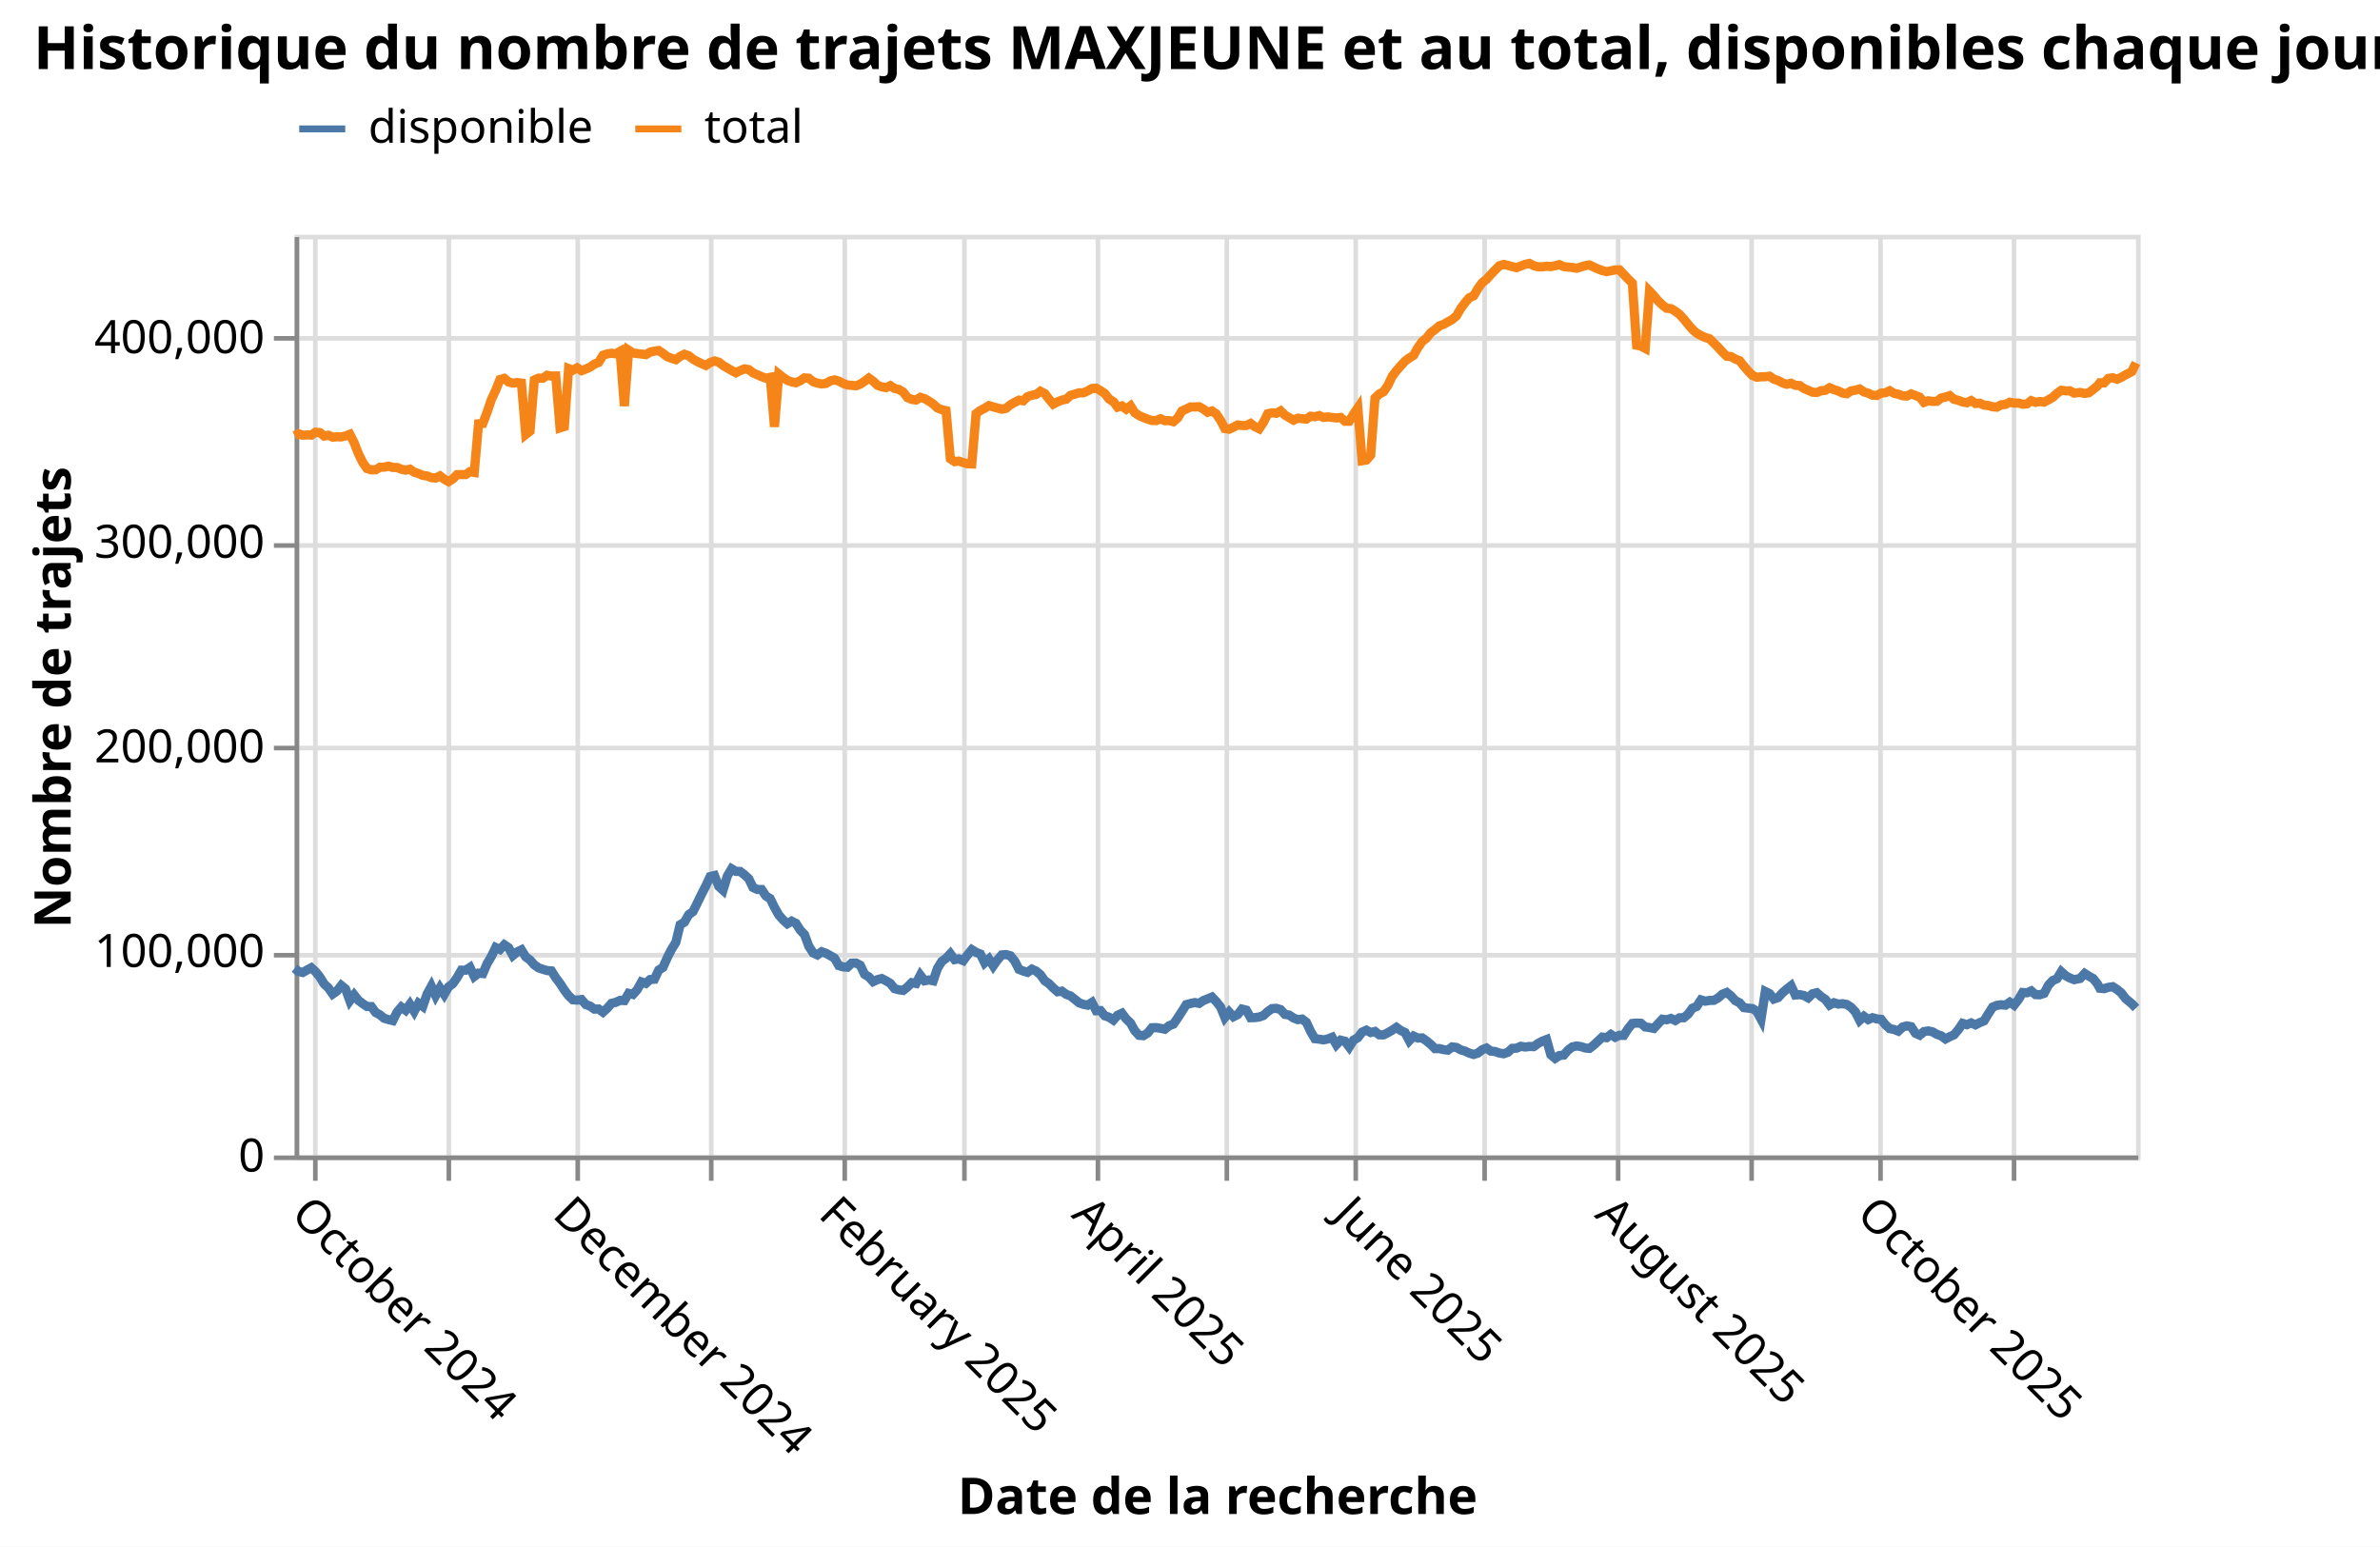
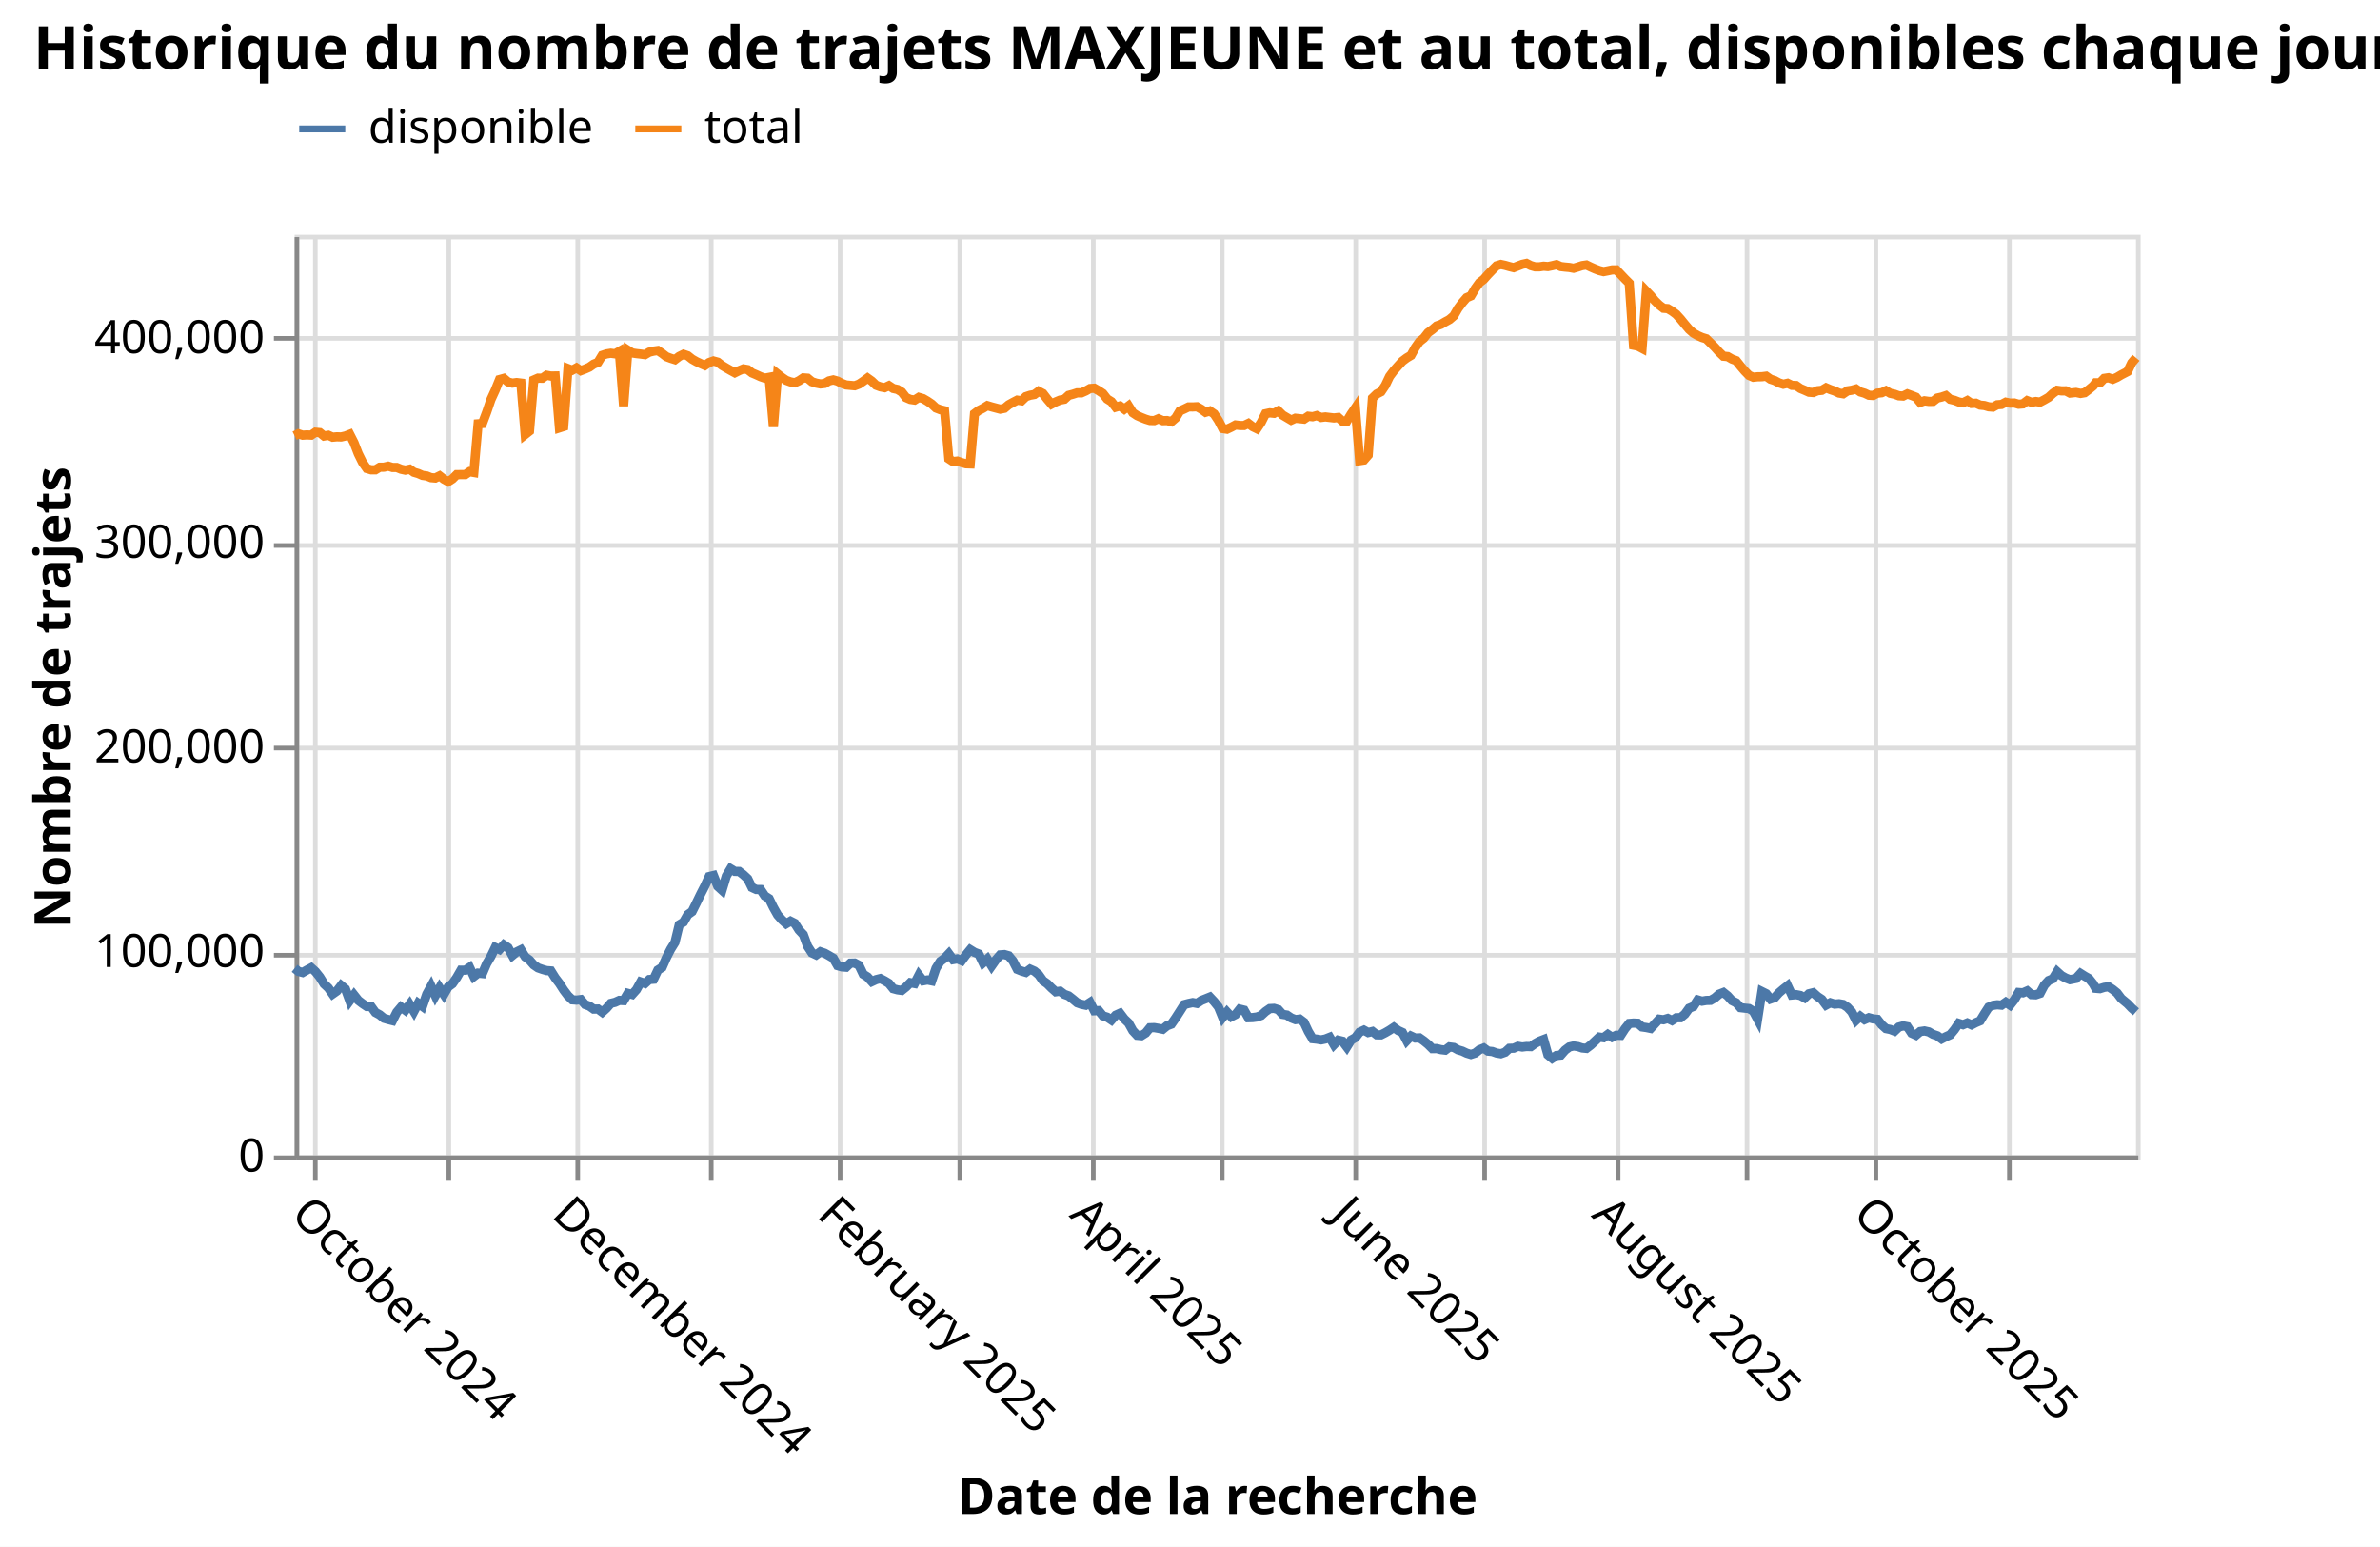
<svg xmlns="http://www.w3.org/2000/svg" version="1.1" class="marks" width="517" height="336" viewBox="0 0 517 336">
  <rect width="517" height="336" fill="white" />
  <g fill="none" stroke-miterlimit="10" transform="translate(64,51)">
    <g class="mark-group role-frame root" role="graphics-object" aria-roledescription="group mark container">
      <g transform="translate(0,0)">
        <path class="background" aria-hidden="true" d="M0.5,0.5h400v200h-400Z" stroke="#ddd" />
        <g>
          <g class="mark-group role-axis" aria-hidden="true">
            <g transform="translate(0.5,200.5)">
              <path class="background" aria-hidden="true" d="M0,0h0v0h0Z" pointer-events="none" />
              <g>
                <g class="mark-rule role-axis-grid" pointer-events="none">
                  <line transform="translate(4,-200)" x2="0" y2="200" stroke="#ddd" stroke-width="1" opacity="1" />
                  <line transform="translate(33,-200)" x2="0" y2="200" stroke="#ddd" stroke-width="1" opacity="1" />
                  <line transform="translate(61,-200)" x2="0" y2="200" stroke="#ddd" stroke-width="1" opacity="1" />
                  <line transform="translate(90,-200)" x2="0" y2="200" stroke="#ddd" stroke-width="1" opacity="1" />
-                   <line transform="translate(119,-200)" x2="0" y2="200" stroke="#ddd" stroke-width="1" opacity="1" />
-                   <line transform="translate(145,-200)" x2="0" y2="200" stroke="#ddd" stroke-width="1" opacity="1" />
-                   <line transform="translate(174,-200)" x2="0" y2="200" stroke="#ddd" stroke-width="1" opacity="1" />
-                   <line transform="translate(202,-200)" x2="0" y2="200" stroke="#ddd" stroke-width="1" opacity="1" />
+                   <line transform="translate(118,-200)" x2="0" y2="200" stroke="#ddd" stroke-width="1" opacity="1" />
+                   <line transform="translate(144,-200)" x2="0" y2="200" stroke="#ddd" stroke-width="1" opacity="1" />
+                   <line transform="translate(173,-200)" x2="0" y2="200" stroke="#ddd" stroke-width="1" opacity="1" />
+                   <line transform="translate(201,-200)" x2="0" y2="200" stroke="#ddd" stroke-width="1" opacity="1" />
                  <line transform="translate(230,-200)" x2="0" y2="200" stroke="#ddd" stroke-width="1" opacity="1" />
                  <line transform="translate(258,-200)" x2="0" y2="200" stroke="#ddd" stroke-width="1" opacity="1" />
                  <line transform="translate(287,-200)" x2="0" y2="200" stroke="#ddd" stroke-width="1" opacity="1" />
-                   <line transform="translate(316,-200)" x2="0" y2="200" stroke="#ddd" stroke-width="1" opacity="1" />
-                   <line transform="translate(344,-200)" x2="0" y2="200" stroke="#ddd" stroke-width="1" opacity="1" />
-                   <line transform="translate(373,-200)" x2="0" y2="200" stroke="#ddd" stroke-width="1" opacity="1" />
+                   <line transform="translate(315,-200)" x2="0" y2="200" stroke="#ddd" stroke-width="1" opacity="1" />
+                   <line transform="translate(343,-200)" x2="0" y2="200" stroke="#ddd" stroke-width="1" opacity="1" />
+                   <line transform="translate(372,-200)" x2="0" y2="200" stroke="#ddd" stroke-width="1" opacity="1" />
                </g>
              </g>
              <path class="foreground" aria-hidden="true" d="" pointer-events="none" display="none" />
            </g>
          </g>
          <g class="mark-group role-axis" aria-hidden="true">
            <g transform="translate(0.5,0.5)">
              <path class="background" aria-hidden="true" d="M0,0h0v0h0Z" pointer-events="none" />
              <g>
                <g class="mark-rule role-axis-grid" pointer-events="none">
                  <line transform="translate(0,200)" x2="400" y2="0" stroke="#ddd" stroke-width="1" opacity="1" />
                  <line transform="translate(0,156)" x2="400" y2="0" stroke="#ddd" stroke-width="1" opacity="1" />
                  <line transform="translate(0,111)" x2="400" y2="0" stroke="#ddd" stroke-width="1" opacity="1" />
                  <line transform="translate(0,67)" x2="400" y2="0" stroke="#ddd" stroke-width="1" opacity="1" />
                  <line transform="translate(0,22)" x2="400" y2="0" stroke="#ddd" stroke-width="1" opacity="1" />
                </g>
              </g>
              <path class="foreground" aria-hidden="true" d="" pointer-events="none" display="none" />
            </g>
          </g>
          <g class="mark-group role-axis" role="graphics-symbol" aria-roledescription="axis" aria-label="X-axis titled 'Date de la recherche' for a time scale with values from September 2024 to November 2025">
            <g transform="translate(0.5,200.5)">
              <path class="background" aria-hidden="true" d="M0,0h0v0h0Z" pointer-events="none" />
              <g>
                <g class="mark-rule role-axis-tick" pointer-events="none">
                  <line transform="translate(4,0)" x2="0" y2="5" stroke="#888" stroke-width="1" opacity="1" />
                  <line transform="translate(33,0)" x2="0" y2="5" stroke="#888" stroke-width="1" opacity="1" />
                  <line transform="translate(61,0)" x2="0" y2="5" stroke="#888" stroke-width="1" opacity="1" />
                  <line transform="translate(90,0)" x2="0" y2="5" stroke="#888" stroke-width="1" opacity="1" />
-                   <line transform="translate(119,0)" x2="0" y2="5" stroke="#888" stroke-width="1" opacity="1" />
-                   <line transform="translate(145,0)" x2="0" y2="5" stroke="#888" stroke-width="1" opacity="1" />
-                   <line transform="translate(174,0)" x2="0" y2="5" stroke="#888" stroke-width="1" opacity="1" />
-                   <line transform="translate(202,0)" x2="0" y2="5" stroke="#888" stroke-width="1" opacity="1" />
+                   <line transform="translate(118,0)" x2="0" y2="5" stroke="#888" stroke-width="1" opacity="1" />
+                   <line transform="translate(144,0)" x2="0" y2="5" stroke="#888" stroke-width="1" opacity="1" />
+                   <line transform="translate(173,0)" x2="0" y2="5" stroke="#888" stroke-width="1" opacity="1" />
+                   <line transform="translate(201,0)" x2="0" y2="5" stroke="#888" stroke-width="1" opacity="1" />
                  <line transform="translate(230,0)" x2="0" y2="5" stroke="#888" stroke-width="1" opacity="1" />
                  <line transform="translate(258,0)" x2="0" y2="5" stroke="#888" stroke-width="1" opacity="1" />
                  <line transform="translate(287,0)" x2="0" y2="5" stroke="#888" stroke-width="1" opacity="1" />
-                   <line transform="translate(316,0)" x2="0" y2="5" stroke="#888" stroke-width="1" opacity="1" />
-                   <line transform="translate(344,0)" x2="0" y2="5" stroke="#888" stroke-width="1" opacity="1" />
-                   <line transform="translate(373,0)" x2="0" y2="5" stroke="#888" stroke-width="1" opacity="1" />
+                   <line transform="translate(315,0)" x2="0" y2="5" stroke="#888" stroke-width="1" opacity="1" />
+                   <line transform="translate(343,0)" x2="0" y2="5" stroke="#888" stroke-width="1" opacity="1" />
+                   <line transform="translate(372,0)" x2="0" y2="5" stroke="#888" stroke-width="1" opacity="1" />
                </g>
                <g class="mark-text role-axis-label" pointer-events="none">
-                   <text text-anchor="start" transform="translate(4.069643,7) rotate(45) translate(0,8)" font-family="sans-serif" font-size="10px" fill="#000" opacity="1">October 2024</text>
-                   <text text-anchor="start" transform="translate(32.95342,7) rotate(45) translate(0,8)" font-family="sans-serif" font-size="10px" fill="#000" opacity="0">November 2024</text>
-                   <text text-anchor="start" transform="translate(60.90547,7) rotate(45) translate(0,8)" font-family="sans-serif" font-size="10px" fill="#000" opacity="1">December 2024</text>
-                   <text text-anchor="start" transform="translate(89.78925,7) rotate(45) translate(0,8)" font-family="sans-serif" font-size="10px" fill="#000" opacity="0">January 2025</text>
-                   <text text-anchor="start" transform="translate(118.673,7) rotate(45) translate(0,8)" font-family="sans-serif" font-size="10px" fill="#000" opacity="1">February 2025</text>
-                   <text text-anchor="start" transform="translate(144.7616,7) rotate(45) translate(0,8)" font-family="sans-serif" font-size="10px" fill="#000" opacity="0">March 2025</text>
-                   <text text-anchor="start" transform="translate(173.6454,7) rotate(45) translate(0,8)" font-family="sans-serif" font-size="10px" fill="#000" opacity="1">April 2025</text>
-                   <text text-anchor="start" transform="translate(201.5974,7) rotate(45) translate(0,8)" font-family="sans-serif" font-size="10px" fill="#000" opacity="0">May 2025</text>
-                   <text text-anchor="start" transform="translate(230.4812,7) rotate(45) translate(0,8)" font-family="sans-serif" font-size="10px" fill="#000" opacity="1">June 2025</text>
-                   <text text-anchor="start" transform="translate(258.4333,7) rotate(45) translate(0,8)" font-family="sans-serif" font-size="10px" fill="#000" opacity="0">July 2025</text>
-                   <text text-anchor="start" transform="translate(287.3171,7) rotate(45) translate(0,8)" font-family="sans-serif" font-size="10px" fill="#000" opacity="1">August 2025</text>
-                   <text text-anchor="start" transform="translate(316.2008,7) rotate(45) translate(0,8)" font-family="sans-serif" font-size="10px" fill="#000" opacity="0">September 2025</text>
-                   <text text-anchor="start" transform="translate(344.1529,7) rotate(45) translate(0,8)" font-family="sans-serif" font-size="10px" fill="#000" opacity="1">October 2025</text>
-                   <text text-anchor="start" transform="translate(373.0367,7) rotate(45) translate(0,8)" font-family="sans-serif" font-size="10px" fill="#000" opacity="0">November 2025</text>
+                   <text text-anchor="start" transform="translate(4.060182,7) rotate(45) translate(0,8)" font-family="sans-serif" font-size="10px" fill="#000" opacity="1">October 2024</text>
+                   <text text-anchor="start" transform="translate(32.87682,7) rotate(45) translate(0,8)" font-family="sans-serif" font-size="10px" fill="#000" opacity="0">November 2024</text>
+                   <text text-anchor="start" transform="translate(60.76388,7) rotate(45) translate(0,8)" font-family="sans-serif" font-size="10px" fill="#000" opacity="1">December 2024</text>
+                   <text text-anchor="start" transform="translate(89.58052,7) rotate(45) translate(0,8)" font-family="sans-serif" font-size="10px" fill="#000" opacity="0">January 2025</text>
+                   <text text-anchor="start" transform="translate(118.3972,7) rotate(45) translate(0,8)" font-family="sans-serif" font-size="10px" fill="#000" opacity="1">February 2025</text>
+                   <text text-anchor="start" transform="translate(144.4251,7) rotate(45) translate(0,8)" font-family="sans-serif" font-size="10px" fill="#000" opacity="0">March 2025</text>
+                   <text text-anchor="start" transform="translate(173.2417,7) rotate(45) translate(0,8)" font-family="sans-serif" font-size="10px" fill="#000" opacity="1">April 2025</text>
+                   <text text-anchor="start" transform="translate(201.1288,7) rotate(45) translate(0,8)" font-family="sans-serif" font-size="10px" fill="#000" opacity="0">May 2025</text>
+                   <text text-anchor="start" transform="translate(229.9454,7) rotate(45) translate(0,8)" font-family="sans-serif" font-size="10px" fill="#000" opacity="1">June 2025</text>
+                   <text text-anchor="start" transform="translate(257.8325,7) rotate(45) translate(0,8)" font-family="sans-serif" font-size="10px" fill="#000" opacity="0">July 2025</text>
+                   <text text-anchor="start" transform="translate(286.6491,7) rotate(45) translate(0,8)" font-family="sans-serif" font-size="10px" fill="#000" opacity="1">August 2025</text>
+                   <text text-anchor="start" transform="translate(315.4657,7) rotate(45) translate(0,8)" font-family="sans-serif" font-size="10px" fill="#000" opacity="0">September 2025</text>
+                   <text text-anchor="start" transform="translate(343.3528,7) rotate(45) translate(0,8)" font-family="sans-serif" font-size="10px" fill="#000" opacity="1">October 2025</text>
+                   <text text-anchor="start" transform="translate(372.1694,7) rotate(45) translate(0,8)" font-family="sans-serif" font-size="10px" fill="#000" opacity="0">November 2025</text>
                </g>
                <g class="mark-rule role-axis-domain" pointer-events="none">
                  <line transform="translate(0,0)" x2="400" y2="0" stroke="#888" stroke-width="1" opacity="1" />
                </g>
                <g class="mark-text role-axis-title" pointer-events="none">
                  <text text-anchor="middle" transform="translate(200,77.38337)" font-family="sans-serif" font-size="11px" font-weight="bold" fill="#000" opacity="1">Date de la recherche</text>
                </g>
              </g>
              <path class="foreground" aria-hidden="true" d="" pointer-events="none" display="none" />
            </g>
          </g>
          <g class="mark-group role-axis" role="graphics-symbol" aria-roledescription="axis" aria-label="Y-axis titled 'Nombre de trajets' for a linear scale with values from 0 to 450,000">
            <g transform="translate(0.5,0.5)">
              <path class="background" aria-hidden="true" d="M0,0h0v0h0Z" pointer-events="none" />
              <g>
                <g class="mark-rule role-axis-tick" pointer-events="none">
                  <line transform="translate(0,200)" x2="-5" y2="0" stroke="#888" stroke-width="1" opacity="1" />
                  <line transform="translate(0,156)" x2="-5" y2="0" stroke="#888" stroke-width="1" opacity="1" />
                  <line transform="translate(0,111)" x2="-5" y2="0" stroke="#888" stroke-width="1" opacity="1" />
                  <line transform="translate(0,67)" x2="-5" y2="0" stroke="#888" stroke-width="1" opacity="1" />
                  <line transform="translate(0,22)" x2="-5" y2="0" stroke="#888" stroke-width="1" opacity="1" />
                </g>
                <g class="mark-text role-axis-label" pointer-events="none">
                  <text text-anchor="end" transform="translate(-7,203)" font-family="sans-serif" font-size="10px" fill="#000" opacity="1">0</text>
                  <text text-anchor="end" transform="translate(-7,158.5556)" font-family="sans-serif" font-size="10px" fill="#000" opacity="1">100,000</text>
                  <text text-anchor="end" transform="translate(-7,114.1111)" font-family="sans-serif" font-size="10px" fill="#000" opacity="1">200,000</text>
                  <text text-anchor="end" transform="translate(-7,69.66667)" font-family="sans-serif" font-size="10px" fill="#000" opacity="1">300,000</text>
                  <text text-anchor="end" transform="translate(-7,25.22222)" font-family="sans-serif" font-size="10px" fill="#000" opacity="1">400,000</text>
                </g>
                <g class="mark-rule role-axis-domain" pointer-events="none">
                  <line transform="translate(0,200)" x2="0" y2="-200" stroke="#888" stroke-width="1" opacity="1" />
                </g>
                <g class="mark-text role-axis-title" pointer-events="none">
                  <text text-anchor="middle" transform="translate(-47.14746,100) rotate(-90) translate(0,-2)" font-family="sans-serif" font-size="11px" font-weight="bold" fill="#000" opacity="1">Nombre de trajets</text>
                </g>
              </g>
              <path class="foreground" aria-hidden="true" d="" pointer-events="none" display="none" />
            </g>
          </g>
          <g class="mark-group role-scope pathgroup" role="graphics-object" aria-roledescription="group mark container">
            <g transform="translate(0,0)">
              <path class="background" aria-hidden="true" d="M0,0h400v200h-400Z" />
              <g>
                <g class="mark-line role-mark marks" role="graphics-object" aria-roledescription="line mark container">
-                   <path aria-label="Date de la recherche: September 2024; Nombre de trajets: 91488; variable: disponible" role="graphics-symbol" aria-roledescription="line mark" d="M0,159.339L0.819,160.009L1.751,160.25L2.682,159.721L3.614,159.224L4.546,160.066L5.478,161.226L6.41,162.729L7.341,163.599L8.273,164.927L9.204,164.272L10.136,163.069L11.068,163.83L12,166.394L12.932,165.123L13.863,166.305L14.795,167.015L15.727,167.638L16.658,167.648L17.59,168.931L18.522,169.444L19.454,170.203L20.385,170.474L21.317,170.704L22.249,168.872L23.181,167.766L24.112,168.451L25.044,167.16L25.976,168.696L26.907,166.936L27.839,167.617L28.771,164.943L29.709,163.236L30.634,165.275L31.566,163.601L32.498,165.017L33.43,163.38L34.362,162.688L35.293,161.357L36.225,159.746L37.156,159.755L38.09,159.142L39.02,161.116L39.952,160.392L40.883,160.483L41.815,158.316L42.747,156.748L43.681,154.82L44.611,155.253L45.542,154.239L46.474,154.859L47.408,156.557L48.337,155.787L49.27,155.331L50.201,156.853L51.132,157.538L52.064,158.599L52.996,159.242L53.928,159.566L54.859,159.835L55.791,159.906L56.723,161.397L57.655,162.616L58.587,164.062L59.518,165.294L60.45,166.184L61.382,166.252L62.314,166.133L63.245,167.211L64.177,167.551L65.109,168.202L66.04,168.182L66.973,168.864L67.904,168.023L68.836,166.956L69.767,166.728L70.699,166.308L71.631,166.35L72.562,164.781L73.494,165.02L74.426,163.984L75.358,162.302L76.289,162.622L77.221,161.783L78.153,161.712L79.084,159.731L80.016,159.145L80.948,157.033L81.88,155.203L82.811,153.702L83.743,149.882L84.675,149.315L85.607,147.688L86.538,147.022L87.47,145.158L88.402,143.235L89.334,141.419L90.265,139.417L91.197,139.184L92.129,141.537L93.06,142.381L93.992,139.298L94.924,137.729L95.856,138.287L96.787,138.306L97.719,139.025L98.652,139.891L99.583,141.793L100.514,142.216L101.446,142.23L102.378,143.622L103.31,144.212L104.241,146.113L105.173,147.762L106.105,148.816L107.037,149.653L107.968,149.103L108.9,149.572L109.832,151.036L110.763,152.019L111.695,154.556L112.627,155.987L113.559,156.427L114.49,155.749L115.422,156.068L116.354,156.588L117.286,157.142L118.217,158.761L119.149,159.033L120.081,159.104L121.013,158.219L121.944,158.195L122.876,158.685L123.808,160.639L124.739,161.217L125.671,162.238L126.603,161.805L127.535,161.569L128.466,162.052L129.398,162.612L130.33,163.765L131.262,164.016L132.193,164.144L133.125,163.397L134.057,162.463L134.989,162.635L135.921,160.836L136.852,162.052L137.784,161.876L138.716,162.061L139.647,159.33L140.579,157.85L141.511,157.162L142.442,156.173L143.374,157.449L144.306,157.287L145.238,157.682L146.169,156.434L147.101,155.299L148.033,155.873L148.965,156.232L149.896,158.153L150.828,157.316L151.76,158.821L152.692,157.497L153.623,156.43L154.555,156.36L155.487,156.624L156.418,157.757L157.35,159.565L158.282,159.94L159.214,160.216L160.145,159.533L161.077,159.946L162.009,160.72L162.941,162.035L163.872,162.685L164.804,163.619L165.736,164.437L166.668,164.308L167.599,164.997L168.531,165.332L169.463,166.06L170.395,166.832L171.326,167.163L172.258,167.356L173.19,166.756L174.121,168.562L175.053,168.524L175.985,169.668L176.917,169.96L177.848,170.583L178.78,169.531L179.712,169.106L180.643,170.336L181.575,171.222L182.507,172.901L183.439,173.898L184.37,173.981L185.302,173.399L186.234,172.256L187.166,172.224L188.097,172.383L189.029,172.577L189.961,171.82L190.893,171.468L191.824,170.136L192.756,168.69L193.688,167.228L194.62,166.981L195.551,166.786L196.483,166.962L197.415,166.335L198.346,165.966L199.278,165.59L200.21,166.577L201.142,167.733L202.073,170.02L203.005,168.846L203.937,169.858L204.869,169.379L205.8,168.202L206.732,168.43L207.664,170.075L208.596,170.046L209.527,169.925L210.459,169.592L211.391,168.736L212.322,168.091L213.254,168.04L214.186,168.317L215.118,169.349L216.049,169.497L216.981,170.13L217.913,170.491L218.845,170.374L219.776,171.072L220.708,173.061L221.64,174.635L222.572,174.731L223.503,174.89L224.435,174.699L225.367,174.329L226.298,175.925L227.23,174.959L228.162,175.182L229.094,176.424L230.026,174.932L230.957,174.408L231.889,173.2L232.821,172.78L233.752,173.29L234.684,173.061L235.616,173.79L236.548,173.8L237.48,173.333L238.411,172.788L239.343,172.172L240.275,172.853L241.206,173.283L242.138,175.056L243.07,174.065L244.002,174.497L244.934,174.456L245.865,175.107L246.797,175.869L247.728,176.792L248.66,176.778L249.592,177.009L250.524,177.119L251.455,176.421L252.387,176.539L253.319,177.062L254.251,177.335L255.182,177.774L256.114,178.057L257.046,177.759L257.978,177.03L258.909,176.662L259.841,177.327L260.773,177.417L261.705,177.748L262.636,177.901L263.568,177.574L264.5,176.725L265.431,176.693L266.363,176.283L267.295,176.441L268.227,176.327L269.158,176.355L270.09,175.682L271.022,175.172L271.954,174.815L272.885,178.13L273.817,178.902L274.749,178.285L275.68,178.194L276.612,177.128L277.544,176.427L278.476,176.211L279.407,176.344L280.339,176.647L281.271,176.738L282.203,176.03L283.134,175.164L284.066,174.287L284.998,174.413L285.93,173.714L286.861,174.324L287.793,173.887L288.725,173.912L289.657,172.471L290.588,171.321L291.52,171.24L292.452,171.28L293.383,172.08L294.315,172.211L295.247,172.403L296.179,171.398L297.11,170.396L298.042,170.518L298.975,170.236L299.906,170.683L300.837,170.087L301.769,170.074L302.701,169.3L303.633,168.013L304.564,167.635L305.496,166.205L306.428,166.481L307.359,166.323L308.291,166.3L309.223,165.771L310.155,164.96L311.096,164.593L312.018,165.332L312.95,166.362L313.882,166.83L314.814,167.888L315.745,167.998L316.677,168.088L317.609,168.656L318.54,170.384L319.472,164.386L320.404,164.849L321.335,166.016L322.267,165.694L323.199,164.655L324.131,163.862L325.062,163.137L325.994,165.146L326.926,165.064L327.858,165.244L328.789,165.762L329.721,164.872L330.653,164.64L331.585,165.472L332.516,166.088L333.448,167.32L334.38,166.82L335.312,167.115L336.243,167.029L337.175,167.192L338.107,167.811L339.038,168.811L339.97,170.644L340.902,169.776L341.834,170.481L342.765,170.076L343.697,170.333L344.629,170.433L345.561,171.609L346.492,172.44L347.424,172.626L348.356,172.988L349.288,172.106L350.219,171.847L351.151,172.026L352.083,173.442L353.015,173.866L353.946,173.078L354.878,172.944L355.81,173.152L356.741,173.688L357.673,174.006L358.605,174.688L359.537,174.205L360.468,173.786L361.4,172.674L362.332,171.307L363.264,171.597L364.195,171.21L365.127,171.624L366.059,171.142L366.99,170.751L367.922,169.213L368.855,167.775L369.786,167.387L370.717,167.261L371.649,167.35L372.581,166.703L373.513,167.341L374.445,166.164L375.376,164.592L376.308,164.66L377.24,164.254L378.171,165.054L379.103,165.095L380.035,164.783L380.967,163.01L381.898,162.001L382.83,161.608L383.762,160.09L384.693,160.927L385.626,161.446L386.557,161.809L387.863,161.546L388.854,160.467L389.754,161.036L390.683,161.558L391.614,162.723L392.147,163.683L393.079,163.763L394.011,163.474L394.943,163.335L395.874,163.94L396.806,164.694L397.738,165.922L399.091,167.04L400,167.981" stroke="#4c78a8" stroke-width="2" />
+                   <path aria-label="Date de la recherche: September 2024; Nombre de trajets: 91488; variable: disponible" role="graphics-symbol" aria-roledescription="line mark" d="M0,159.339L0.817,160.009L1.747,160.25L2.676,159.721L3.606,159.224L4.535,160.066L5.465,161.226L6.395,162.729L7.324,163.599L8.253,164.927L9.183,164.272L10.113,163.069L11.042,163.83L11.972,166.394L12.902,165.123L13.831,166.305L14.76,167.015L15.69,167.638L16.62,167.648L17.549,168.931L18.479,169.444L19.408,170.203L20.338,170.474L21.267,170.704L22.197,168.872L23.127,167.766L24.056,168.451L24.986,167.16L25.915,168.696L26.845,166.936L27.775,167.617L28.704,164.943L29.64,163.236L30.563,165.275L31.493,163.601L32.422,165.017L33.352,163.38L34.282,162.688L35.211,161.357L36.14,159.746L37.07,159.755L38.001,159.142L38.929,161.116L39.859,160.392L40.788,160.483L41.718,158.316L42.648,156.748L43.579,154.82L44.507,155.253L45.436,154.239L46.366,154.859L47.298,156.557L48.225,155.787L49.155,155.331L50.084,156.853L51.014,157.538L51.943,158.599L52.873,159.242L53.802,159.566L54.732,159.835L55.661,159.906L56.591,161.397L57.521,162.616L58.45,164.062L59.38,165.294L60.309,166.184L61.239,166.252L62.169,166.133L63.098,167.211L64.028,167.551L64.957,168.202L65.887,168.182L66.817,168.864L67.746,168.023L68.676,166.956L69.605,166.728L70.534,166.308L71.464,166.35L72.394,164.781L73.323,165.02L74.253,163.984L75.182,162.302L76.112,162.622L77.042,161.783L77.971,161.712L78.901,159.731L79.83,159.145L80.76,157.033L81.689,155.203L82.619,153.702L83.548,149.882L84.478,149.315L85.408,147.688L86.337,147.022L87.267,145.158L88.196,143.235L89.126,141.419L90.055,139.417L90.985,139.184L91.915,141.537L92.844,142.381L93.774,139.298L94.703,137.729L95.633,138.287L96.562,138.306L97.492,139.025L98.422,139.891L99.352,141.793L100.281,142.216L101.21,142.23L102.14,143.622L103.069,144.212L103.999,146.113L104.928,147.762L105.858,148.816L106.788,149.653L107.717,149.103L108.647,149.572L109.576,151.036L110.506,152.019L111.436,154.556L112.365,155.987L113.295,156.427L114.224,155.749L115.154,156.068L116.083,156.588L117.013,157.142L117.942,158.761L118.872,159.033L119.802,159.104L120.731,158.219L121.661,158.195L122.59,158.685L123.52,160.639L124.449,161.217L125.379,162.238L126.309,161.805L127.238,161.569L128.168,162.052L129.097,162.612L130.027,163.765L130.956,164.016L131.886,164.144L132.816,163.397L133.745,162.463L134.675,162.635L135.605,160.836L136.534,162.052L137.464,161.876L138.393,162.061L139.323,159.33L140.252,157.85L141.182,157.162L142.111,156.173L143.041,157.449L143.97,157.287L144.9,157.682L145.83,156.434L146.759,155.299L147.689,155.873L148.618,156.232L149.548,158.153L150.477,157.316L151.407,158.821L152.337,157.497L153.266,156.43L154.196,156.36L155.125,156.624L156.055,157.757L156.984,159.565L157.914,159.94L158.844,160.216L159.773,159.533L160.703,159.946L161.632,160.72L162.562,162.035L163.491,162.685L164.421,163.619L165.351,164.437L166.28,164.308L167.21,164.997L168.139,165.332L169.069,166.06L169.998,166.832L170.928,167.163L171.858,167.356L172.787,166.756L173.717,168.562L174.646,168.524L175.576,169.668L176.505,169.96L177.435,170.583L178.364,169.531L179.294,169.106L180.224,170.336L181.153,171.222L182.083,172.901L183.012,173.898L183.942,173.981L184.871,173.399L185.801,172.256L186.731,172.224L187.66,172.383L188.59,172.577L189.519,171.82L190.449,171.468L191.378,170.136L192.308,168.69L193.238,167.228L194.167,166.981L195.097,166.786L196.026,166.962L196.956,166.335L197.885,165.966L198.815,165.59L199.745,166.577L200.674,167.733L201.604,170.02L202.533,168.846L203.463,169.858L204.392,169.379L205.322,168.202L206.251,168.43L207.181,170.075L208.111,170.046L209.04,169.925L209.97,169.592L210.899,168.736L211.829,168.091L212.758,168.04L213.688,168.317L214.618,169.349L215.547,169.497L216.477,170.13L217.406,170.491L218.336,170.374L219.265,171.072L220.195,173.061L221.125,174.635L222.054,174.731L222.984,174.89L223.913,174.699L224.843,174.329L225.772,175.925L226.702,174.959L227.632,175.182L228.561,176.424L229.491,174.932L230.42,174.408L231.35,173.2L232.279,172.78L233.209,173.29L234.139,173.061L235.068,173.79L235.998,173.8L236.927,173.333L237.857,172.788L238.787,172.172L239.716,172.853L240.646,173.283L241.575,175.056L242.505,174.065L243.435,174.497L244.364,174.456L245.294,175.107L246.223,175.869L247.152,176.792L248.082,176.778L249.012,177.009L249.941,177.119L250.871,176.421L251.8,176.539L252.73,177.062L253.66,177.335L254.589,177.774L255.519,178.057L256.448,177.759L257.378,177.03L258.307,176.662L259.237,177.327L260.167,177.417L261.096,177.748L262.026,177.901L262.955,177.574L263.885,176.725L264.814,176.693L265.744,176.283L266.674,176.441L267.603,176.327L268.533,176.355L269.462,175.682L270.392,175.172L271.321,174.815L272.251,178.13L273.18,178.902L274.11,178.285L275.04,178.194L275.969,177.128L276.899,176.427L277.829,176.211L278.758,176.344L279.687,176.647L280.618,176.738L281.547,176.03L282.476,175.164L283.406,174.287L284.335,174.413L285.265,173.714L286.195,174.324L287.124,173.887L288.054,173.912L288.983,172.471L289.913,171.321L290.842,171.24L291.772,171.28L292.701,172.08L293.631,172.211L294.561,172.403L295.49,171.398L296.42,170.396L297.349,170.518L298.28,170.236L299.208,170.683L300.138,170.087L301.068,170.074L301.997,169.3L302.927,168.013L303.856,167.635L304.786,166.205L305.716,166.481L306.645,166.323L307.575,166.3L308.504,165.771L309.434,164.96L310.373,164.593L311.293,165.332L312.222,166.362L313.152,166.83L314.082,167.888L315.011,167.998L315.941,168.088L316.87,168.656L317.8,170.384L318.729,164.386L319.659,164.849L320.588,166.016L321.518,165.694L322.448,164.655L323.377,163.862L324.307,163.137L325.236,165.146L326.166,165.064L327.096,165.244L328.025,165.762L328.955,164.872L329.884,164.64L330.814,165.472L331.743,166.088L332.673,167.32L333.602,166.82L334.532,167.115L335.462,167.029L336.391,167.192L337.321,167.811L338.25,168.811L339.18,170.644L340.109,169.776L341.039,170.481L341.969,170.076L342.898,170.333L343.828,170.433L344.757,171.609L345.687,172.44L346.617,172.626L347.546,172.988L348.476,172.106L349.405,171.847L350.335,172.026L351.264,173.442L352.194,173.866L353.123,173.078L354.053,172.944L354.983,173.152L355.912,173.688L356.842,174.006L357.771,174.688L358.701,174.205L359.63,173.786L360.56,172.674L361.489,171.307L362.419,171.597L363.349,171.21L364.278,171.624L365.208,171.142L366.137,170.751L367.067,169.213L367.998,167.775L368.926,167.387L369.856,167.261L370.785,167.35L371.715,166.703L372.644,167.341L373.574,166.164L374.503,164.592L375.433,164.66L376.363,164.254L377.292,165.054L378.222,165.095L379.152,164.783L380.081,163.01L381.01,162.001L381.94,161.608L382.87,160.09L383.799,160.927L384.729,161.446L385.658,161.809L386.962,161.546L387.95,160.467L388.848,161.036L389.774,161.558L390.703,162.723L391.236,163.683L392.165,163.763L393.095,163.474L394.024,163.335L394.954,163.94L395.884,164.694L396.813,165.922L398.163,167.04L399.07,167.981L400,168.795" stroke="#4c78a8" stroke-width="2" />
                </g>
              </g>
              <path class="foreground" aria-hidden="true" d="" display="none" />
            </g>
            <g transform="translate(0,0)">
              <path class="background" aria-hidden="true" d="M0,0h400v200h-400Z" />
              <g>
                <g class="mark-line role-mark marks" role="graphics-object" aria-roledescription="line mark container">
-                   <path aria-label="Date de la recherche: September 2024; Nombre de trajets: 351801; variable: total" role="graphics-symbol" aria-roledescription="line mark" d="M0,43.644L0.819,43.23L1.751,43.532L2.682,43.471L3.614,43.523L4.546,42.888L5.478,42.975L6.41,43.715L7.341,43.55L8.273,43.967L9.204,43.883L10.136,43.916L11.068,43.705L12,43.343L12.932,45.168L13.863,47.57L14.795,49.451L15.727,50.78L16.658,51.056L17.59,51.055L18.522,50.496L19.454,50.482L20.385,50.263L21.317,50.547L22.249,50.55L23.181,50.929L24.112,51.131L25.044,50.923L25.976,51.584L26.907,51.856L27.839,52.263L28.771,52.39L29.709,52.759L30.634,52.836L31.566,52.374L32.498,53.093L33.43,53.62L34.362,53.032L35.293,52.105L36.225,52.092L37.156,52.091L38.09,51.462L39.02,51.622L39.952,41.063L40.883,40.994L41.815,38.53L42.747,35.785L43.681,33.752L44.611,31.452L45.542,31.196L46.474,31.976L47.408,32.224L48.337,32.1L49.27,32.214L50.201,43.381L51.132,42.648L52.064,31.545L52.996,31.141L53.928,31.16L54.859,30.515L55.791,30.687L56.723,30.67L57.655,41.943L58.587,41.649L59.518,29.061L60.45,29.416L61.382,28.902L62.314,29.519L63.245,29.164L64.177,28.757L65.109,28.1L66.04,27.722L66.973,26.185L67.904,25.875L68.836,25.729L69.767,25.856L70.699,25.331L71.631,37.198L72.562,25.074L73.494,25.668L74.426,25.804L75.358,25.909L76.289,26.032L77.221,25.492L78.153,25.271L79.084,25.142L80.016,25.764L80.948,26.482L81.88,26.828L82.811,27.121L83.743,26.415L84.675,25.957L85.607,26.279L86.538,27.016L87.47,27.544L88.402,27.983L89.334,28.387L90.265,27.747L91.197,27.414L92.129,27.669L93.06,28.387L93.992,28.939L94.924,29.468L95.856,29.973L96.787,29.508L97.719,29.126L98.652,29.288L99.583,30.003L100.514,30.398L101.446,30.824L102.378,31.144L103.31,30.97L104.241,41.714L105.173,30.252L106.105,30.988L107.037,31.619L107.968,31.958L108.9,32.143L109.832,31.707L110.763,31.087L111.695,31.152L112.627,31.917L113.559,32.222L114.49,32.403L115.422,32.294L116.354,31.743L117.286,31.524L118.217,31.784L119.149,32.277L120.081,32.624L121.013,32.712L121.944,32.796L122.876,32.445L123.808,31.822L124.739,31.126L125.671,31.789L126.603,32.685L127.535,33.031L128.466,33.212L129.398,32.773L130.33,33.388L131.262,33.592L132.193,34.164L133.125,35.362L134.057,35.763L134.989,35.899L135.921,35.315L136.852,35.592L137.784,36.133L138.716,36.764L139.647,37.632L140.579,37.992L141.511,38.217L142.442,48.657L143.374,49.276L144.306,49.164L145.238,49.493L146.169,49.746L147.101,49.778L148.033,38.859L148.965,38.161L149.896,37.686L150.828,37.108L151.76,37.387L152.692,37.632L153.623,37.878L154.555,37.688L155.487,36.921L156.418,36.403L157.35,35.921L158.282,36.056L159.214,35.163L160.145,34.855L161.077,34.686L162.009,33.996L162.941,34.483L163.872,35.695L164.804,36.783L165.736,36.296L166.668,35.908L167.599,35.731L168.531,34.88L169.463,34.631L170.395,34.328L171.326,34.329L172.258,33.922L173.19,33.396L174.121,33.329L175.053,33.858L175.985,34.476L176.917,35.666L177.848,36.248L178.78,37.45L179.712,37.177L180.643,37.877L181.575,37.17L182.507,38.661L183.439,39.278L184.37,39.69L185.302,40.057L186.234,40.341L187.166,40.363L188.097,39.966L189.029,40.384L189.961,40.357L190.893,40.606L191.824,39.799L192.756,38.261L193.688,37.851L194.62,37.399L195.551,37.4L196.483,37.352L197.415,37.876L198.346,38.551L199.278,38.273L200.21,38.913L201.142,40.323L202.073,42.092L203.005,42.238L203.937,41.801L204.869,41.309L205.8,41.427L206.732,41.43L207.664,40.981L208.596,41.689L209.527,42.137L210.459,40.74L211.391,38.877L212.322,38.676L213.254,38.774L214.186,38.256L215.118,39.166L216.049,39.717L216.981,40.268L217.913,39.847L218.845,39.945L219.776,40.043L220.708,39.415L221.64,39.523L222.572,39.268L223.503,39.68L224.435,39.566L225.367,39.679L226.298,39.789L227.23,39.682L228.162,40.502L229.094,40.502L230.026,38.96L230.957,37.599L231.889,49.079L232.821,48.936L233.752,47.866L234.684,35.477L235.616,34.581L236.548,34.1L237.48,32.722L238.411,30.764L239.343,29.522L240.275,28.472L241.206,27.45L242.138,26.752L243.07,26.195L244.002,24.508L244.934,23.186L245.865,22.453L246.797,21.27L247.728,20.594L248.66,19.795L249.592,19.459L250.524,18.917L251.455,18.407L252.387,17.611L253.319,15.996L254.251,14.744L255.182,13.67L256.114,13.268L257.046,11.688L257.978,10.401L258.909,9.68L259.841,8.634L260.773,7.666L261.705,6.733L262.636,6.447L263.568,6.648L264.5,6.913L265.431,7.142L266.363,6.778L267.295,6.423L268.227,6.221L269.158,6.697L270.09,6.961L271.022,6.967L271.954,6.828L272.885,6.909L273.817,6.72L274.749,6.489L275.68,6.91L276.612,7.019L277.544,7.102L278.476,7.276L279.407,7L280.339,6.7L281.271,6.562L282.203,7.013L283.134,7.419L284.066,7.774L284.998,8.004L285.93,7.824L286.861,7.632L287.793,7.624L288.725,8.608L289.657,9.588L290.588,10.514L291.52,23.998L292.452,24.18L293.383,24.671L294.315,12.251L295.247,13.22L296.179,14.339L297.11,15.249L298.042,15.966L298.975,16.04L299.906,16.588L300.837,17.289L301.769,18.311L302.701,19.453L303.633,20.548L304.564,21.367L305.496,21.895L306.428,22.307L307.359,22.592L308.291,23.508L309.223,24.434L310.155,25.478L311.096,26.376L312.018,26.459L312.95,26.994L313.882,27.342L314.814,28.512L315.745,29.606L316.677,30.551L317.609,30.946L318.54,30.848L319.472,30.833L320.404,30.717L321.335,31.369L322.267,31.672L323.199,32.168L324.131,32.468L325.062,32.252L325.994,32.707L326.926,32.744L327.858,33.391L328.789,33.776L329.721,34.194L330.653,34.264L331.585,33.874L332.516,33.784L333.448,33.23L334.38,33.629L335.312,33.935L336.243,34.376L337.175,34.532L338.107,33.903L339.038,33.763L339.97,33.499L340.902,34.137L341.834,34.408L342.765,34.85L343.697,34.911L344.629,34.408L345.561,34.312L346.492,33.871L347.424,34.43L348.356,34.635L349.288,34.972L350.219,35.029L351.151,34.567L352.083,34.906L353.015,35.273L353.946,36.404L354.878,36.064L355.81,36.193L356.741,36.184L357.673,35.46L358.605,35.25L359.537,34.94L360.468,35.736L361.4,35.958L362.332,36.317L363.264,36.487L364.195,36.016L365.127,36.638L366.059,36.584L366.99,37.003L367.922,37.092L368.855,37.367L369.786,37.441L370.717,36.927L371.649,36.857L372.581,36.367L373.513,36.565L374.445,36.544L375.376,36.812L376.308,36.737L377.24,36.034L378.171,36.394L379.103,36.221L380.035,36.347L380.967,35.854L381.898,35.315L382.83,34.461L383.762,33.782L384.693,33.904L385.626,33.897L386.557,34.39L387.863,34.251L388.854,34.461L389.754,34.308L390.683,33.611L391.614,32.839L392.147,32.159L393.079,32.164L394.011,31.195L394.943,31.053L395.874,31.379L396.806,30.967L397.738,30.417L399.091,29.717L400,27.828" stroke="#f58518" stroke-width="2" />
+                   <path aria-label="Date de la recherche: September 2024; Nombre de trajets: 351801; variable: total" role="graphics-symbol" aria-roledescription="line mark" d="M0,43.644L0.817,43.23L1.747,43.532L2.676,43.471L3.606,43.523L4.535,42.888L5.465,42.975L6.395,43.715L7.324,43.55L8.253,43.967L9.183,43.883L10.113,43.916L11.042,43.705L11.972,43.343L12.902,45.168L13.831,47.57L14.76,49.451L15.69,50.78L16.62,51.056L17.549,51.055L18.479,50.496L19.408,50.482L20.338,50.263L21.267,50.547L22.197,50.55L23.127,50.929L24.056,51.131L24.986,50.923L25.915,51.584L26.845,51.856L27.775,52.263L28.704,52.39L29.64,52.759L30.563,52.836L31.493,52.374L32.422,53.093L33.352,53.62L34.282,53.032L35.211,52.105L36.14,52.092L37.07,52.091L38.001,51.462L38.929,51.622L39.859,41.063L40.788,40.994L41.718,38.53L42.648,35.785L43.579,33.752L44.507,31.452L45.436,31.196L46.366,31.976L47.298,32.224L48.225,32.1L49.155,32.214L50.084,43.381L51.014,42.648L51.943,31.545L52.873,31.141L53.802,31.16L54.732,30.515L55.661,30.687L56.591,30.67L57.521,41.943L58.45,41.649L59.38,29.061L60.309,29.416L61.239,28.902L62.169,29.519L63.098,29.164L64.028,28.757L64.957,28.1L65.887,27.722L66.817,26.185L67.746,25.875L68.676,25.729L69.605,25.856L70.534,25.331L71.464,37.198L72.394,25.074L73.323,25.668L74.253,25.804L75.182,25.909L76.112,26.032L77.042,25.492L77.971,25.271L78.901,25.142L79.83,25.764L80.76,26.482L81.689,26.828L82.619,27.121L83.548,26.415L84.478,25.957L85.408,26.279L86.337,27.016L87.267,27.544L88.196,27.983L89.126,28.387L90.055,27.747L90.985,27.414L91.915,27.669L92.844,28.387L93.774,28.939L94.703,29.468L95.633,29.973L96.562,29.508L97.492,29.126L98.422,29.288L99.352,30.003L100.281,30.398L101.21,30.824L102.14,31.144L103.069,30.97L103.999,41.714L104.928,30.252L105.858,30.988L106.788,31.619L107.717,31.958L108.647,32.143L109.576,31.707L110.506,31.087L111.436,31.152L112.365,31.917L113.295,32.222L114.224,32.403L115.154,32.294L116.083,31.743L117.013,31.524L117.942,31.784L118.872,32.277L119.802,32.624L120.731,32.712L121.661,32.796L122.59,32.445L123.52,31.822L124.449,31.126L125.379,31.789L126.309,32.685L127.238,33.031L128.168,33.212L129.097,32.773L130.027,33.388L130.956,33.592L131.886,34.164L132.816,35.362L133.745,35.763L134.675,35.899L135.605,35.315L136.534,35.592L137.464,36.133L138.393,36.764L139.323,37.632L140.252,37.992L141.182,38.217L142.111,48.657L143.041,49.276L143.97,49.164L144.9,49.493L145.83,49.746L146.759,49.778L147.689,38.859L148.618,38.161L149.548,37.686L150.477,37.108L151.407,37.387L152.337,37.632L153.266,37.878L154.196,37.688L155.125,36.921L156.055,36.403L156.984,35.921L157.914,36.056L158.844,35.163L159.773,34.855L160.703,34.686L161.632,33.996L162.562,34.483L163.491,35.695L164.421,36.783L165.351,36.296L166.28,35.908L167.21,35.731L168.139,34.88L169.069,34.631L169.998,34.328L170.928,34.329L171.858,33.922L172.787,33.396L173.717,33.329L174.646,33.858L175.576,34.476L176.505,35.666L177.435,36.248L178.364,37.45L179.294,37.177L180.224,37.877L181.153,37.17L182.083,38.661L183.012,39.278L183.942,39.69L184.871,40.057L185.801,40.341L186.731,40.363L187.66,39.966L188.59,40.384L189.519,40.357L190.449,40.606L191.378,39.799L192.308,38.261L193.238,37.851L194.167,37.399L195.097,37.4L196.026,37.352L196.956,37.876L197.885,38.551L198.815,38.273L199.745,38.913L200.674,40.323L201.604,42.092L202.533,42.238L203.463,41.801L204.392,41.309L205.322,41.427L206.251,41.43L207.181,40.981L208.111,41.689L209.04,42.137L209.97,40.74L210.899,38.877L211.829,38.676L212.758,38.774L213.688,38.256L214.618,39.166L215.547,39.717L216.477,40.268L217.406,39.847L218.336,39.945L219.265,40.043L220.195,39.415L221.125,39.523L222.054,39.268L222.984,39.68L223.913,39.566L224.843,39.679L225.772,39.789L226.702,39.682L227.632,40.502L228.561,40.502L229.491,38.96L230.42,37.599L231.35,49.079L232.279,48.936L233.209,47.866L234.139,35.477L235.068,34.581L235.998,34.1L236.927,32.722L237.857,30.764L238.787,29.522L239.716,28.472L240.646,27.45L241.575,26.752L242.505,26.195L243.435,24.508L244.364,23.186L245.294,22.453L246.223,21.27L247.152,20.594L248.082,19.795L249.012,19.459L249.941,18.917L250.871,18.407L251.8,17.611L252.73,15.996L253.66,14.744L254.589,13.67L255.519,13.268L256.448,11.688L257.378,10.401L258.307,9.68L259.237,8.634L260.167,7.666L261.096,6.733L262.026,6.447L262.955,6.648L263.885,6.913L264.814,7.142L265.744,6.778L266.674,6.423L267.603,6.221L268.533,6.697L269.462,6.961L270.392,6.967L271.321,6.828L272.251,6.909L273.18,6.72L274.11,6.489L275.04,6.91L275.969,7.019L276.899,7.102L277.829,7.276L278.758,7L279.687,6.7L280.618,6.562L281.547,7.013L282.476,7.419L283.406,7.774L284.335,8.004L285.265,7.824L286.195,7.632L287.124,7.624L288.054,8.608L288.983,9.588L289.913,10.514L290.842,23.998L291.772,24.18L292.701,24.671L293.631,12.251L294.561,13.22L295.49,14.339L296.42,15.249L297.349,15.966L298.28,16.04L299.208,16.588L300.138,17.289L301.068,18.311L301.997,19.453L302.927,20.548L303.856,21.367L304.786,21.895L305.716,22.307L306.645,22.592L307.575,23.508L308.504,24.434L309.434,25.478L310.373,26.376L311.293,26.459L312.222,26.994L313.152,27.342L314.082,28.512L315.011,29.606L315.941,30.551L316.87,30.946L317.8,30.848L318.729,30.833L319.659,30.717L320.588,31.369L321.518,31.672L322.448,32.168L323.377,32.468L324.307,32.252L325.236,32.707L326.166,32.744L327.096,33.391L328.025,33.776L328.955,34.194L329.884,34.264L330.814,33.874L331.743,33.784L332.673,33.23L333.602,33.629L334.532,33.935L335.462,34.376L336.391,34.532L337.321,33.903L338.25,33.763L339.18,33.499L340.109,34.137L341.039,34.408L341.969,34.85L342.898,34.911L343.828,34.408L344.757,34.312L345.687,33.871L346.617,34.43L347.546,34.635L348.476,34.972L349.405,35.029L350.335,34.567L351.264,34.906L352.194,35.273L353.123,36.404L354.053,36.064L354.983,36.193L355.912,36.184L356.842,35.46L357.771,35.25L358.701,34.94L359.63,35.736L360.56,35.958L361.489,36.317L362.419,36.487L363.349,36.016L364.278,36.638L365.208,36.584L366.137,37.003L367.067,37.092L367.998,37.367L368.926,37.441L369.856,36.927L370.785,36.857L371.715,36.367L372.644,36.565L373.574,36.544L374.503,36.812L375.433,36.737L376.363,36.034L377.292,36.394L378.222,36.221L379.152,36.347L380.081,35.854L381.01,35.315L381.94,34.461L382.87,33.782L383.799,33.904L384.729,33.897L385.658,34.39L386.962,34.251L387.95,34.461L388.848,34.308L389.774,33.611L390.703,32.839L391.236,32.159L392.165,32.164L393.095,31.195L394.024,31.053L394.954,31.379L395.884,30.967L396.813,30.417L398.163,29.717L399.07,27.828L400,26.715" stroke="#f58518" stroke-width="2" />
                </g>
              </g>
              <path class="foreground" aria-hidden="true" d="" display="none" />
            </g>
          </g>
          <g class="mark-group role-legend" role="graphics-symbol" aria-roledescription="legend" aria-label="Symbol legend for stroke color with 2 values: disponible, total">
            <g transform="translate(0,-29)">
              <path class="background" aria-hidden="true" d="M0,0h108v11h-108Z" pointer-events="none" />
              <g>
                <g class="mark-group role-legend-entry">
                  <g transform="translate(0,0)">
                    <path class="background" aria-hidden="true" d="M0,0h0v0h0Z" pointer-events="none" />
                    <g>
                      <g class="mark-group role-scope" role="graphics-object" aria-roledescription="group mark container">
                        <g transform="translate(0,0)">
                          <path class="background" aria-hidden="true" d="M0,0h61.034v11h-61.034Z" pointer-events="none" opacity="1" />
                          <g>
                            <g class="mark-symbol role-legend-symbol" pointer-events="none">
                              <path transform="translate(6,6)" d="M-5,0L5,0" stroke="#4c78a8" stroke-width="1.5" opacity="1" />
                            </g>
                            <g class="mark-text role-legend-label" pointer-events="none">
                              <text text-anchor="start" transform="translate(16,9)" font-family="sans-serif" font-size="10px" fill="#000" opacity="1">disponible</text>
                            </g>
                          </g>
                          <path class="foreground" aria-hidden="true" d="" pointer-events="none" display="none" />
                        </g>
                        <g transform="translate(73,0)">
                          <path class="background" aria-hidden="true" d="M0,0h34.901v11h-34.901Z" pointer-events="none" opacity="1" />
                          <g>
                            <g class="mark-symbol role-legend-symbol" pointer-events="none">
                              <path transform="translate(6,6)" d="M-5,0L5,0" stroke="#f58518" stroke-width="1.5" opacity="1" />
                            </g>
                            <g class="mark-text role-legend-label" pointer-events="none">
                              <text text-anchor="start" transform="translate(16,9)" font-family="sans-serif" font-size="10px" fill="#000" opacity="1">total</text>
                            </g>
                          </g>
                          <path class="foreground" aria-hidden="true" d="" pointer-events="none" display="none" />
                        </g>
                      </g>
                    </g>
                    <path class="foreground" aria-hidden="true" d="" pointer-events="none" display="none" />
                  </g>
                </g>
              </g>
              <path class="foreground" aria-hidden="true" d="" pointer-events="none" display="none" />
            </g>
          </g>
          <g class="mark-group role-title">
            <g transform="translate(200,-46)">
              <path class="background" aria-hidden="true" d="M0,0h0v0h0Z" pointer-events="none" />
              <g>
                <g class="mark-text role-title-text" role="graphics-symbol" aria-roledescription="title" aria-label="Title text 'Historique du nombre de trajets MAXJEUNE et au total, disponibles chaque jour'" pointer-events="none">
                  <text text-anchor="middle" transform="translate(0,10)" font-family="sans-serif" font-size="13px" font-weight="bold" fill="#000" opacity="1">Historique du nombre de trajets MAXJEUNE et au total, disponibles chaque jour</text>
                </g>
              </g>
              <path class="foreground" aria-hidden="true" d="" pointer-events="none" display="none" />
            </g>
          </g>
        </g>
        <path class="foreground" aria-hidden="true" d="" display="none" />
      </g>
    </g>
  </g>
</svg>
